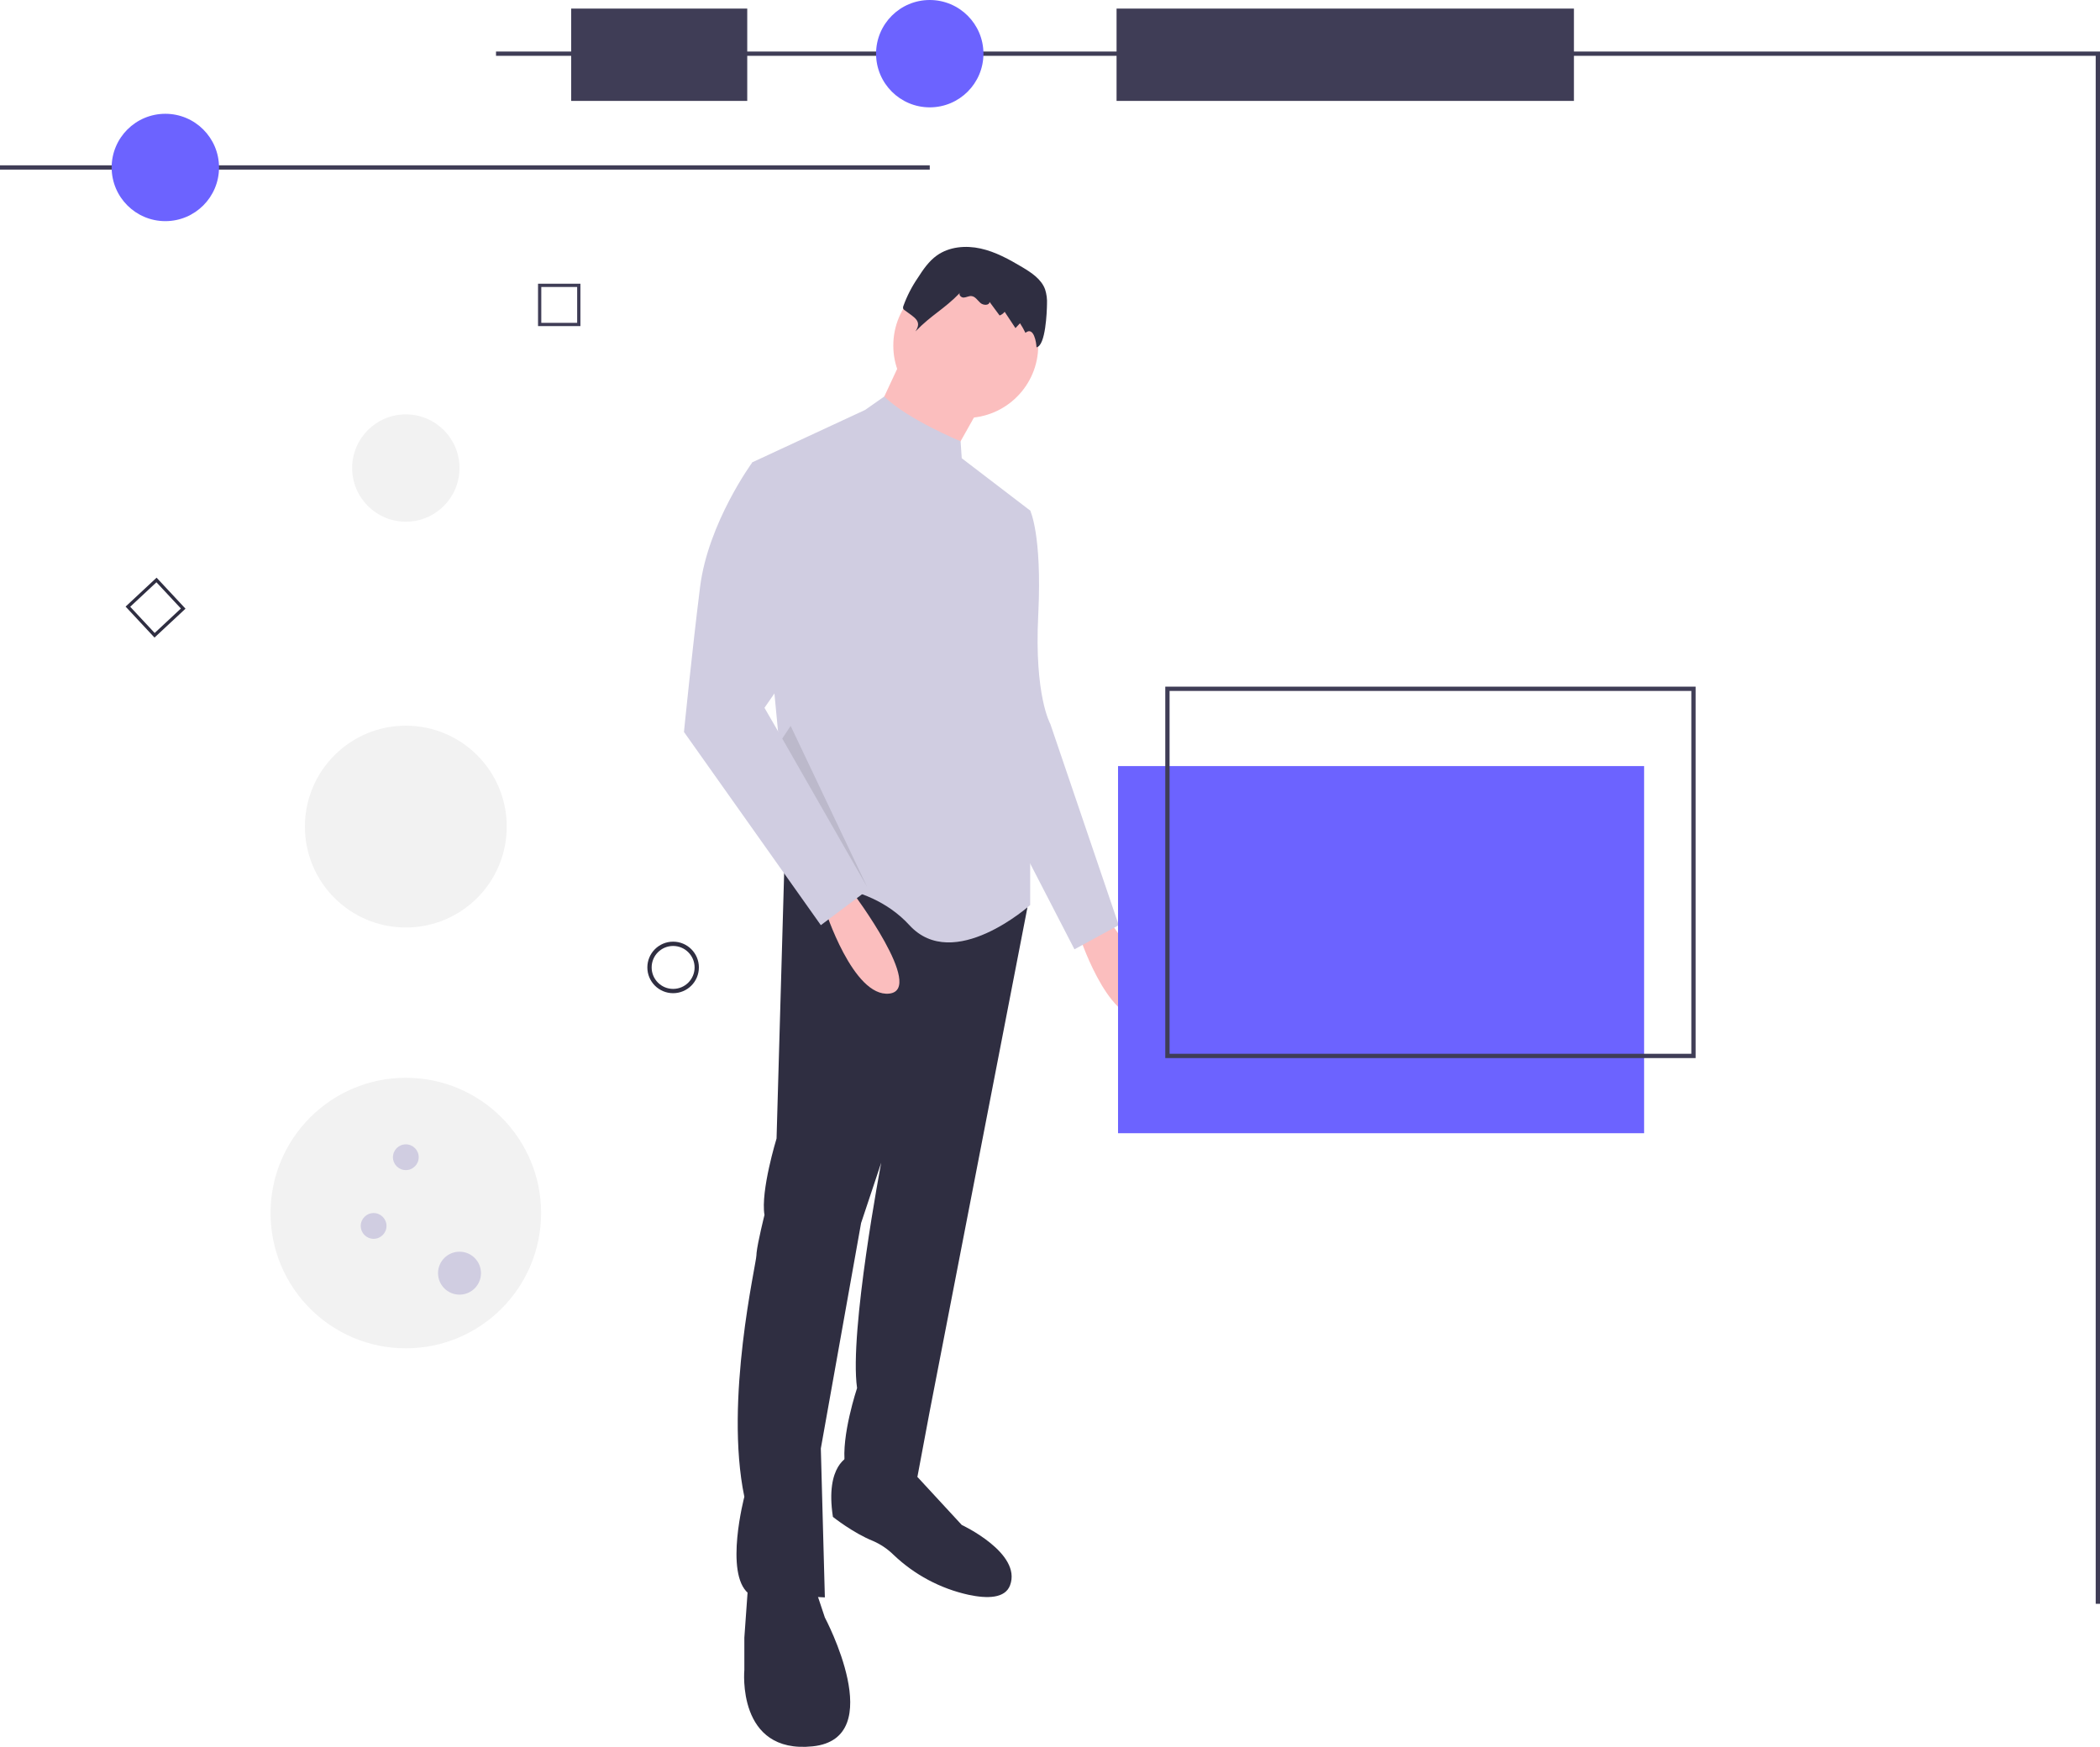
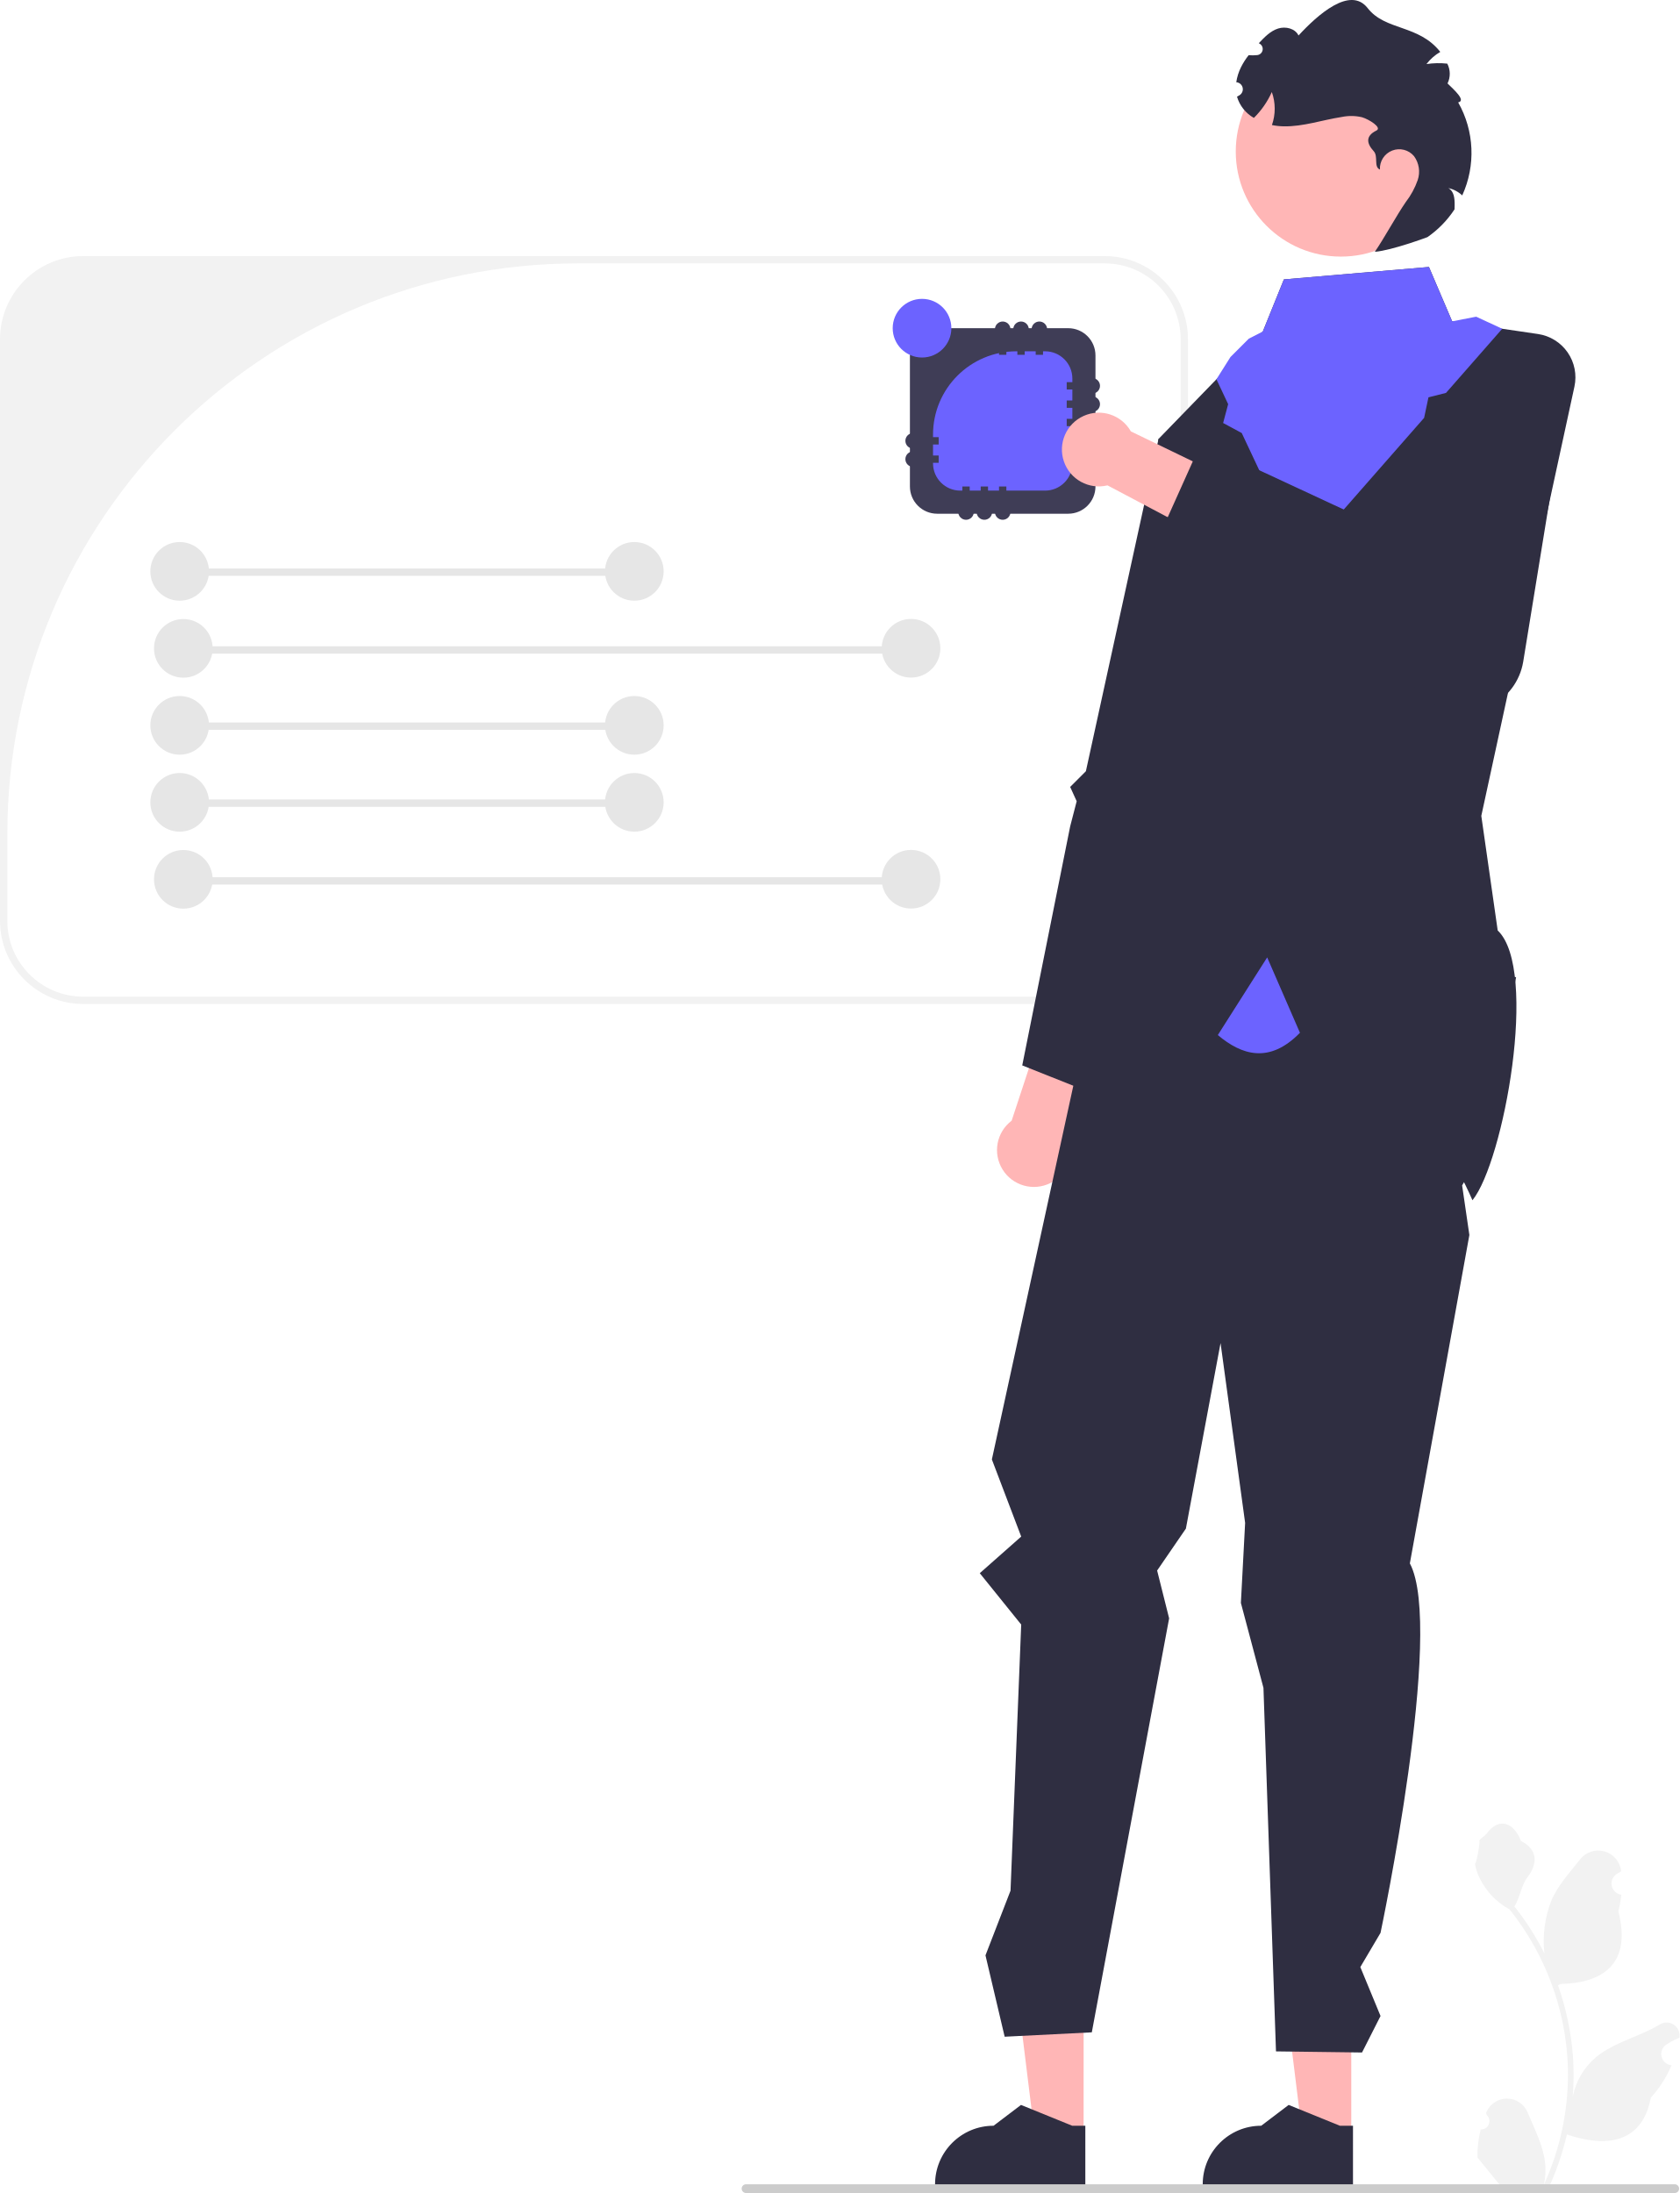
- <svg xmlns="http://www.w3.org/2000/svg" data-name="Layer 1" width="978" height="813.634" viewBox="0 0 978 813.634">
-   <path d="M459.529,779.696l-1.875,26.248v14.999s-3.75,39.372,31.872,35.622,5.625-59.995,5.625-59.995l-3.75-11.249Z" transform="translate(-111 -43.18285)" fill="#2f2e41" />
-   <path d="M506.4,721.576s-11.249,3.75-7.499,28.123c0,0,9.374,7.499,18.749,11.249a31.599,31.599,0,0,1,9.509,6.441A73.485,73.485,0,0,0,562.056,785.985c8.889,1.894,17.053,1.68,19.338-4.414,5.625-14.999-22.498-28.123-22.498-28.123L536.398,729.075Z" transform="translate(-111 -43.18285)" fill="#2f2e41" />
-   <path d="M626.391,470.346s33.747,44.996,16.874,46.871-29.998-39.372-29.998-39.372Z" transform="translate(-111 -43.18285)" fill="#fbbebe" />
-   <path d="M476.402,442.223l-3.75,131.24s-7.499,24.373-5.625,35.622c0,0-3.178,12.711-3.683,17.656-.044.426-.067.795-.067,1.093,0,3.75-14.999,67.495-5.625,112.491,0,0-9.374,35.622,1.875,44.996l35.622,1.875-1.875-69.37,18.749-104.992,9.374-28.123s-14.999,78.744-11.249,104.992c0,0-7.499,22.498-5.625,35.622,0,0,1.875,16.874,33.747,5.625l5.625-29.998L589.501,465.797l-43.729-19.825Z" transform="translate(-111 -43.18285)" fill="#2f2e41" />
-   <circle cx="449.771" cy="160.934" r="33.747" fill="#fbbebe" />
-   <polygon points="420.711 165.621 407.587 193.744 441.334 216.242 458.208 186.244 420.711 165.621" fill="#fbbebe" />
-   <path d="M558.896,256.613l-.54-7.893s-24.754-10.221-35.542-20.85l-8.914,6.245-52.496,24.373L480.152,455.347s33.747-3.75,54.371,18.749,56.246-9.374,56.246-9.374V410.351l-9.374-61.87,9.374-67.495Z" transform="translate(-111 -43.18285)" fill="#d0cde1" />
-   <path d="M577.644,279.111l13.124,1.875s5.51,11.019,3.805,47.6q-.027.569-.055,1.146c-1.875,37.497,5.625,50.621,5.625,50.621l31.872,93.743-20.623,11.249-29.998-58.12L560.771,307.234Z" transform="translate(-111 -43.18285)" fill="#d0cde1" />
-   <path d="M598.599,184.847a19.237,19.237,0,0,0-.886-6.889c-1.739-4.751-6.318-7.77-10.665-10.358-6.1-3.631-12.422-7.127-19.353-8.66s-14.644-.88-20.415,3.254c-3.713,2.66-6.357,6.527-8.819,10.375a57.927,57.927,0,0,0-6.757,13.169,1.82,1.82,0,0,0-.104,1.141,2.036,2.036,0,0,0,.802.861c4.634,3.46,8.114,4.984,4.934,9.815,7.67-7.912,13.126-10.131,20.796-18.042-.899.831.447,2.324,1.67,2.27s2.366-.807,3.586-.701c1.777.155,2.843,1.964,4.165,3.162s4.088,1.349,4.312-.421l4.667,6.305a5.352,5.352,0,0,0,2.354-1.722l5.028,7.603,2.117-2.269a39.808,39.808,0,0,1,2.531,4.469c3.935-3.261,5.133,4.816,5.136,6.728C597.97,204.3,598.553,188.317,598.599,184.847Z" transform="translate(-111 -43.18285)" fill="#2f2e41" />
-   <path d="M508.275,459.097s33.747,44.996,16.874,46.871-29.998-39.372-29.998-39.372Z" transform="translate(-111 -43.18285)" fill="#fbbebe" />
-   <path d="M468.903,260.362l-7.499-1.875s-20.623,28.123-24.373,58.12-7.499,67.495-7.499,67.495l63.745,89.993,22.498-16.874-48.746-84.368,16.874-24.373Z" transform="translate(-111 -43.18285)" fill="#d0cde1" />
-   <polygon points="364.303 343.992 403.837 413.102 368.215 338.107 364.303 343.992" opacity="0.1" />
-   <polygon points="978 747 976 747 976 26 231 26 231 24 978 24 978 747" fill="#3f3d56" />
-   <rect x="520" y="4" width="213" height="43" fill="#3f3d56" />
-   <rect x="266" y="4" width="82" height="43" fill="#3f3d56" />
-   <circle cx="189" cy="218" r="25" fill="#f2f2f2" />
-   <circle cx="189" cy="385" r="47" fill="#f2f2f2" />
-   <circle cx="189" cy="565" r="63" fill="#f2f2f2" />
-   <circle cx="214" cy="593" r="10" fill="#d0cde1" />
-   <circle cx="174" cy="571" r="6" fill="#d0cde1" />
-   <circle cx="189" cy="539" r="6" fill="#d0cde1" />
-   <path d="M424.483,505.779a12,12,0,1,1,12-12A12.014,12.014,0,0,1,424.483,505.779Zm0-22a10,10,0,1,0,10,10A10.011,10.011,0,0,0,424.483,483.779Z" transform="translate(-111 -43.18285)" fill="#2f2e41" />
-   <path d="M381.311,195.069H361.57V175.328h19.741Zm-18.223-1.519h16.704v-16.704h-16.704Z" transform="translate(-111 -43.18285)" fill="#3f3d56" />
-   <path d="M182.955,340.149l-13.465-14.436,14.436-13.465,13.465,14.436ZM171.636,325.787l11.394,12.215,12.215-11.394L183.851,314.394Z" transform="translate(-111 -43.18285)" fill="#2f2e41" />
-   <circle cx="433" cy="25" r="25" fill="#6c63ff" />
-   <rect y="77" width="433" height="2" fill="#3f3d56" />
-   <circle cx="77" cy="78" r="25" fill="#6c63ff" />
-   <rect x="520.686" y="356.817" width="245" height="171" fill="#6c63ff" />
-   <path d="M900.686,536h-247V363h247Zm-245-2h243V365h-243Z" transform="translate(-111 -43.18285)" fill="#3f3d56" />
+ <svg xmlns="http://www.w3.org/2000/svg" data-name="Layer 1" width="458.088" height="598.163" viewBox="0 0 458.088 598.163">
+   <path d="M301.31,69.847H22.69A22.717,22.717,0,0,0,0,92.537v158.62a22.717,22.717,0,0,0,22.69,22.69H301.31a22.717,22.717,0,0,0,22.69-22.69v-158.62A22.717,22.717,0,0,0,301.31,69.847Zm20.69,181.31a20.69,20.69,0,0,1-20.69,20.69H22.69A20.69,20.69,0,0,1,2,251.157V227.523A155.676,155.676,0,0,1,157.676,71.847H301.31a20.69,20.69,0,0,1,20.69,20.69Z" fill="#f2f2f2" />
+   <rect x="49.719" y="155.064" width="121.853" height="2" fill="#e6e6e6" />
+   <rect x="49.933" y="176.277" width="196.536" height="2" fill="#e6e6e6" />
+   <circle cx="173" cy="155.847" r="8" fill="#e6e6e6" />
+   <circle cx="49" cy="155.847" r="8" fill="#e6e6e6" />
+   <rect x="49.719" y="197.064" width="121.853" height="2" fill="#e6e6e6" />
+   <circle cx="173" cy="197.847" r="8" fill="#e6e6e6" />
+   <circle cx="49" cy="197.847" r="8" fill="#e6e6e6" />
+   <rect x="49.719" y="218.064" width="121.853" height="2" fill="#e6e6e6" />
+   <circle cx="173" cy="218.847" r="8" fill="#e6e6e6" />
+   <circle cx="49" cy="218.847" r="8" fill="#e6e6e6" />
+   <circle cx="50" cy="176.847" r="8" fill="#e6e6e6" />
+   <circle cx="248.469" cy="176.82" r="8" fill="#e6e6e6" />
+   <rect x="49.933" y="239.277" width="196.536" height="2" fill="#e6e6e6" />
+   <circle cx="50" cy="239.847" r="8" fill="#e6e6e6" />
+   <circle cx="248.469" cy="239.82" r="8" fill="#e6e6e6" />
+   <rect x="248.166" y="89.517" width="50.606" height="50.606" rx="7.437" fill="#3f3d56" />
+   <path d="M277.188,95.82h7.844a7.437,7.437,0,0,1,7.437,7.437v23.126a7.437,7.437,0,0,1-7.437,7.437h-23.126a7.437,7.437,0,0,1-7.437-7.437v-7.844A22.719,22.719,0,0,1,277.188,95.82Z" fill="#6c63ff" />
+   <path d="M271.969,88.32a2.121,2.121,0,0,0,0,3,2.098,2.098,0,0,0,.5.36V96.777h2V91.68a2.098,2.098,0,0,0,.5-.36,2.121,2.121,0,0,0-3-3Z" fill="#3f3d56" />
+   <path d="M276.969,88.32a2.121,2.121,0,0,0,0,3,2.098,2.098,0,0,0,.5.36V96.777h2V91.68a2.098,2.098,0,0,0,.5-.36,2.121,2.121,0,0,0-3-3Z" fill="#3f3d56" />
+   <path d="M281.969,88.32a2.121,2.121,0,0,0,0,3,2.098,2.098,0,0,0,.5.36V96.777h2V91.68a2.098,2.098,0,0,0,.5-.36,2.121,2.121,0,0,0-3-3Z" fill="#3f3d56" />
+   <path d="M274.469,137.796v-5.097h-2v5.097a2.098,2.098,0,0,0-.5.36,2.121,2.121,0,1,0,3,0A2.098,2.098,0,0,0,274.469,137.796Z" fill="#3f3d56" />
+   <path d="M269.469,137.796v-5.097h-2v5.097a2.098,2.098,0,0,0-.5.36,2.121,2.121,0,1,0,3,0A2.098,2.098,0,0,0,269.469,137.796Z" fill="#3f3d56" />
+   <path d="M264.469,137.796v-5.097h-2v5.097a2.098,2.098,0,0,0-.5.36,2.121,2.121,0,1,0,3,0A2.098,2.098,0,0,0,264.469,137.796Z" fill="#3f3d56" />
+   <path d="M296.387,106.738a2.121,2.121,0,1,0,0-3,2.098,2.098,0,0,0-.36.5H290.93v2h5.097A2.098,2.098,0,0,0,296.387,106.738Z" fill="#3f3d56" />
+   <path d="M296.387,108.738a2.098,2.098,0,0,0-.36.5H290.93v2h5.097a2.098,2.098,0,0,0,.36.5,2.121,2.121,0,1,0,0-3Z" fill="#3f3d56" />
+   <path d="M296.387,113.738a2.098,2.098,0,0,0-.36.5H290.93v2h5.097a2.098,2.098,0,0,0,.36.5,2.121,2.121,0,1,0,0-3Z" fill="#3f3d56" />
+   <path d="M296.387,118.738a2.098,2.098,0,0,0-.36.5H290.93v2h5.097a2.098,2.098,0,0,0,.36.5,2.121,2.121,0,1,0,0-3Z" fill="#3f3d56" />
+   <path d="M296.387,123.738a2.098,2.098,0,0,0-.36.5H290.93v2h5.097a2.098,2.098,0,0,0,.36.5,2.121,2.121,0,1,0,0-3Z" fill="#3f3d56" />
+   <path d="M250.551,123.738a2.121,2.121,0,1,0,0,3,2.098,2.098,0,0,0,.36-.5h5.097v-2h-5.097a2.098,2.098,0,0,0-.36-.5Z" fill="#3f3d56" />
+   <path d="M250.551,118.738a2.121,2.121,0,1,0,0,3,2.098,2.098,0,0,0,.36-.5h5.097v-2h-5.097a2.098,2.098,0,0,0-.36-.5Z" fill="#3f3d56" />
+   <path d="M429.402,105.45,404.002,222.54l4.47,31.25c11.26,10.68,1.616,63.099-6.884,73.589,0,0-18.966-45.339-47.046-45.679-7.89-.091-15.6.06-22.399.62a84.138,84.138,0,0,0-14.49,2.229c-26,7-22.649-2.01-22.649-2.01l20.97-162.82,15.79-16.27L344.411,90.42l5.75-14.21,39.561-3.39,6.33,14.829L409.712,89.67l9.77,1.439A11.943,11.943,0,0,1,429.402,105.45Z" fill="#2f2e41" />
+   <polygon points="409.712 89.67 394.375 107.165 389.588 108.379 388.406 113.974 354.772 152.34 338.665 118.117 333.588 115.379 334.957 110.238 331.762 103.45 335.588 97.379 340.588 92.379 344.411 90.42 350.161 76.21 389.722 72.82 396.052 87.65 402.588 86.379 409.712 89.67" fill="#6c63ff" />
+   <path d="M275.911,305.675l9.4-28.529,17.046,3.096L291.346,310.051a10.055,10.055,0,1,1-15.435-4.376Z" fill="#ffb6b6" />
+   <polygon points="323.849 117.695 315.973 119.72 296.159 210.353 291.87 214.642 293.648 218.546 291.87 225.412 278.799 290.601 307.743 302.126 337.223 167.585 323.849 117.695" fill="#2f2e41" />
+   <polygon points="368.536 582.386 355.209 582.385 348.869 530.98 368.539 530.981 368.536 582.386" fill="#ffb6b6" />
+   <path d="M369.005,596.289l-40.982-.002v-.518a15.952,15.952,0,0,1,15.952-15.951h.001l7.486-5.679,13.967,5.68,3.578 0-.001,16.47Z" fill="#2f2e41" />
+   <polygon points="295.536 582.386 282.209 582.385 275.869 530.98 295.539 530.981 295.536 582.386" fill="#ffb6b6" />
+   <path d="M296.005,596.289l-40.982-.002v-.518a15.952,15.952,0,0,1,15.952-15.951h.001l7.486-5.679,13.967,5.68,3.578 0-.001,16.47Z" fill="#2f2e41" />
+   <path d="M403.829,580.83a2.269,2.269,0,0,0,1.645-3.933l-.155-.618q.031-.074.062-.148a6.094,6.094,0,0,1,11.241.042c1.839,4.428,4.179,8.864,4.756,13.546a18.029,18.029,0,0,1-.316,6.2,72.281,72.281,0,0,0,6.575-30.021,69.767,69.767,0,0,0-.433-7.783q-.359-3.178-.995-6.31a73.119,73.119,0,0,0-14.5-30.99,19.459,19.459,0,0,1-8.093-8.397,14.843,14.843,0,0,1-1.35-4.056c.394.052,1.486-5.949,1.188-6.317.549-.833,1.532-1.247,2.131-2.06,2.982-4.043,7.091-3.337,9.236,2.157,4.582,2.313,4.627,6.148,1.815,9.837-1.789,2.347-2.035,5.522-3.604,8.035.162.207.329.407.491.614a73.588,73.588,0,0,1,7.681,12.169,30.592,30.592,0,0,1,1.826-14.21c1.748-4.217,5.025-7.769,7.91-11.415a6.279,6.279,0,0,1,11.184,3.083q.009.081.017.161-.643.363-1.259.77a3.078,3.078,0,0,0,1.241,5.602l.063.01a30.626,30.626,0,0,1-.807,4.579c3.702,14.316-4.29,19.53-15.701,19.764-.252.129-.497.258-.749.381a75.113,75.113,0,0,1,4.043,19.028,71.245,71.245,0,0,1-.052,11.503l.019-.136a18.826,18.826,0,0,1,6.427-10.87c4.946-4.063,11.933-5.559,17.268-8.824a3.533,3.533,0,0,1,5.411,3.437l-.022.143a20.68,20.68,0,0,0-2.319,1.117q-.643.363-1.259.77a3.078,3.078,0,0,0,1.241,5.602l.063.01c.045.006.084.013.129.019a30.655,30.655,0,0,1-5.639,8.829c-2.315,12.497-12.256,13.683-22.89,10.044h-.006a75.091,75.091,0,0,1-5.044,14.726H404.281c-.065-.2-.123-.407-.181-.607a20.478,20.478,0,0,0,4.986-.297c-1.337-1.641-2.674-3.294-4.011-4.935a1.121,1.121,0,0,1-.084-.097c-.678-.84-1.363-1.673-2.041-2.512l-0-.001a29.99,29.99,0,0,1,.879-7.64l.001-0Z" fill="#f2f2f2" />
+   <path d="M202.278,596.973a1.186,1.186,0,0,0,1.19,1.19h253.29a1.19,1.19,0,0,0,0-2.38h-253.29A1.187,1.187,0,0,0,202.278,596.973Z" fill="#ccc" />
+   <path d="M402.253,264.625,298.517,269.598l-28,128.482,8,21.037-11.298,9.986,11.298,14.014-2.912,72.581-6.832,17.642,5.234,22.196,23.766-1.196L318.861,441.422l-3.273-13.043,7.844-11.434,9.453-50.614,6.703,49.048-1.156,21.834,6.156,23.166,3.418,99.157,23.465.303,5.046-9.956-5.511-13.346,5.511-9.331s17.511-82.89,8-100.78l16.23-89.567-1.975-13.519,6.441-11.129,8.273-45.659-11.233-1.927Z" fill="#2f2e41" />
+   <path d="M308.429,117.667l27.035,13.091-5.324,16.487L302.05,132.388a10.055,10.055,0,1,1,6.379-14.721Z" fill="#ffb6b6" />
+   <path d="M391.355,192.39a16.498,16.498,0,0,1-7.744-8.788l-68.839-34.262,12.778-28.467,61.222,28.467,19.494-56.53,3.761.711a17.793,17.793,0,0,1,14.258,20.345l-10.862,66.676a16.539,16.539,0,0,1-24.068,11.849Z" fill="#2f2e41" />
+   <path d="M354.541,281.7c-8.333,8.538-15.909,6.088-22.399.62l13.46-21.181Z" fill="#6c63ff" />
+   <circle cx="365.701" cy="41.324" r="28.666" fill="#ffb6b6" />
+   <path d="M398.802,53.3a8.107,8.107,0,0,0-3.8-2c1.56.85,1.76,2.78,1.729,4.74,0,.359-.02.71-.03,1.06a27.7,27.7,0,0,1-7.39,7.58s-9.61,3.61-14.35,4.01c2.479-3.59,5.97-10.01,8.449-13.59a21.254,21.254,0,0,0,3.25-5.99,7.17,7.17,0,0,0-1-6.51,5.271,5.271,0,0,0-9.31,3.65c-1.76-.73-.389-3.599-1.69-5.01-1.97-2.136-2.261-4.162.73-5.631,1.667-.818-2.12-3.109-3.92-3.63a12.824,12.824,0,0,0-5.55-.069c-5.29.81-10.46,2.649-15.82,2.55a18.073,18.073,0,0,1-3.2-.351,13.518,13.518,0,0,0-.03-9.01,23.191,23.191,0,0,1-4.899,7.061,9.874,9.874,0,0,1-4.596-5.775l.006-.015q.368-.205.72-.426a1.918,1.918,0,0,0-.871-3.509l-.058-.006a13.611,13.611,0,0,1,1.3-4.12,18.956,18.956,0,0,1,2.08-3.26,11.134,11.134,0,0,0,2.31-.02l.051-.005a1.673,1.673,0,0,0,.575-3.143q-.083-.046-.166-.093l-.001-.006c1.525-1.624,3.143-3.326,5.272-4.003,2.029-.641,4.63-.03,5.56,1.899,5.19-5.62,14.07-13.6,18.851-7.47,4.851,6.234,13.88,4.421,19.81,11.95l-0.0 0a13.026,13.026,0,0,0-3.771,3.319,22.083,22.083,0,0,1,5.681-.12,6.007,6.007,0,0,1,.069,5.4c1.721,1.69,5.16,4.71,2.9,5.17a27.909,27.909,0,0,1,1.11,25.37Z" fill="#2f2e41" />
+   <circle cx="251.469" cy="89.517" r="8" fill="#6c63ff" />
</svg>
